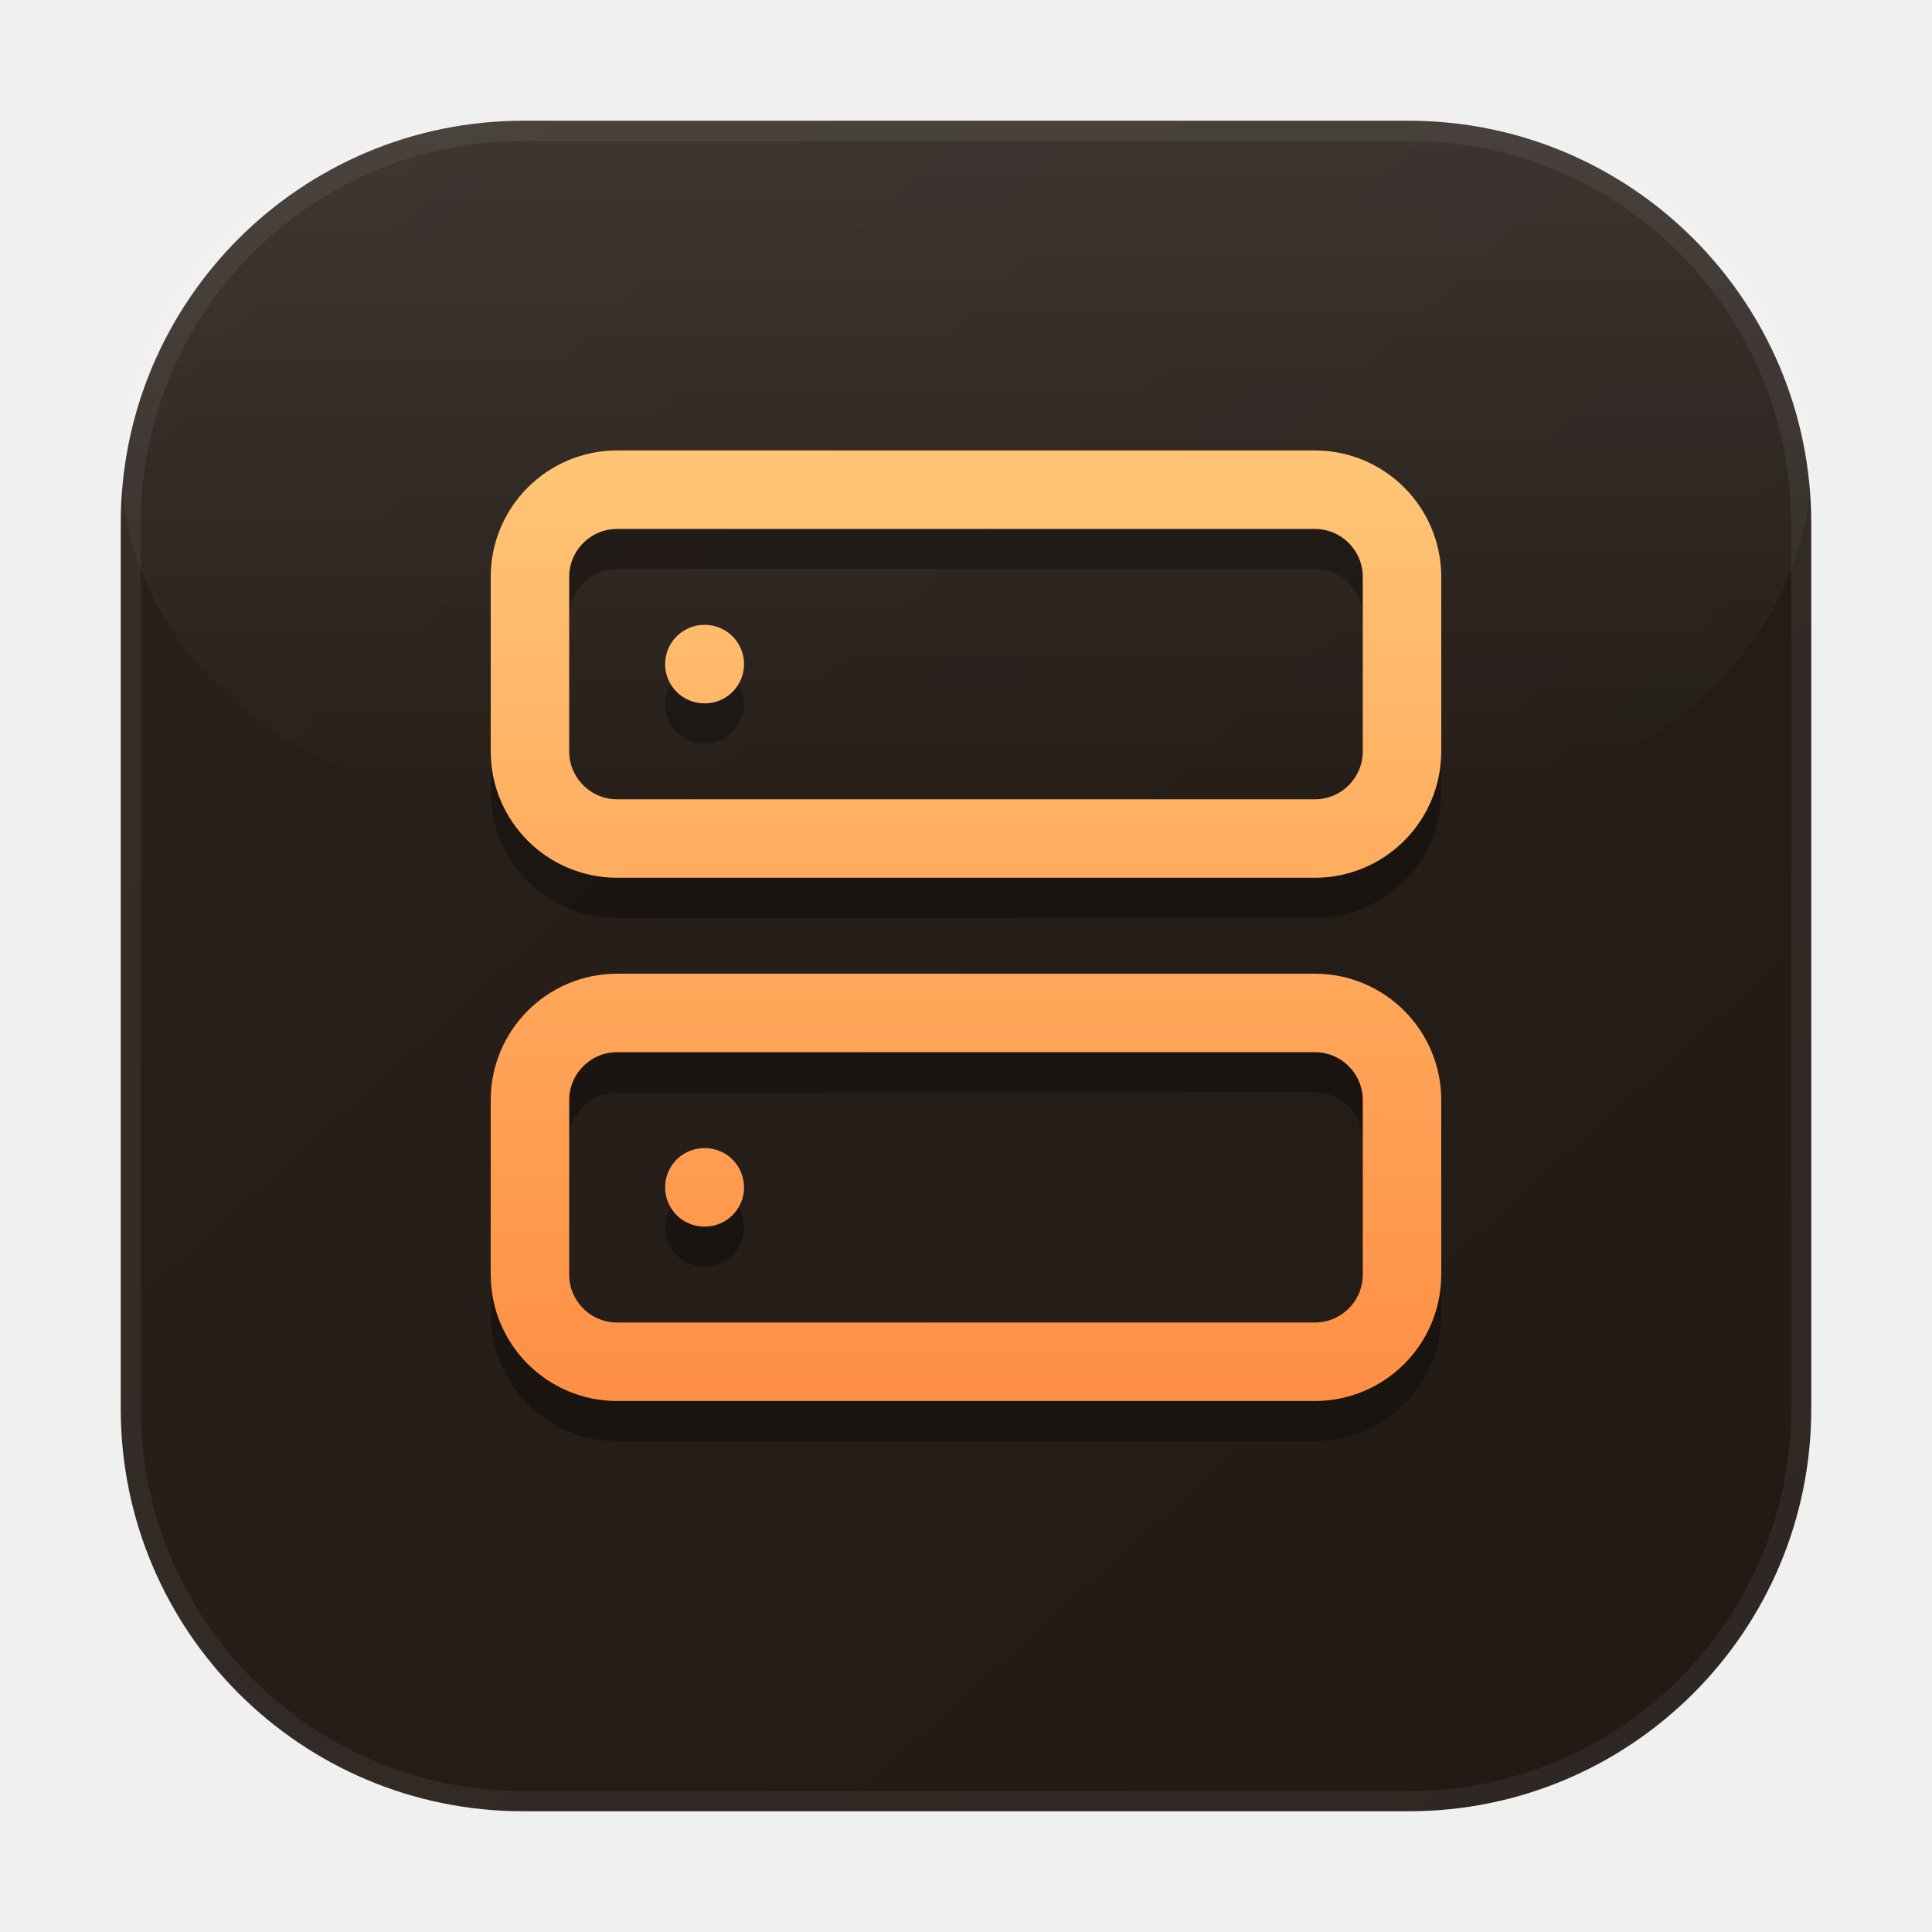
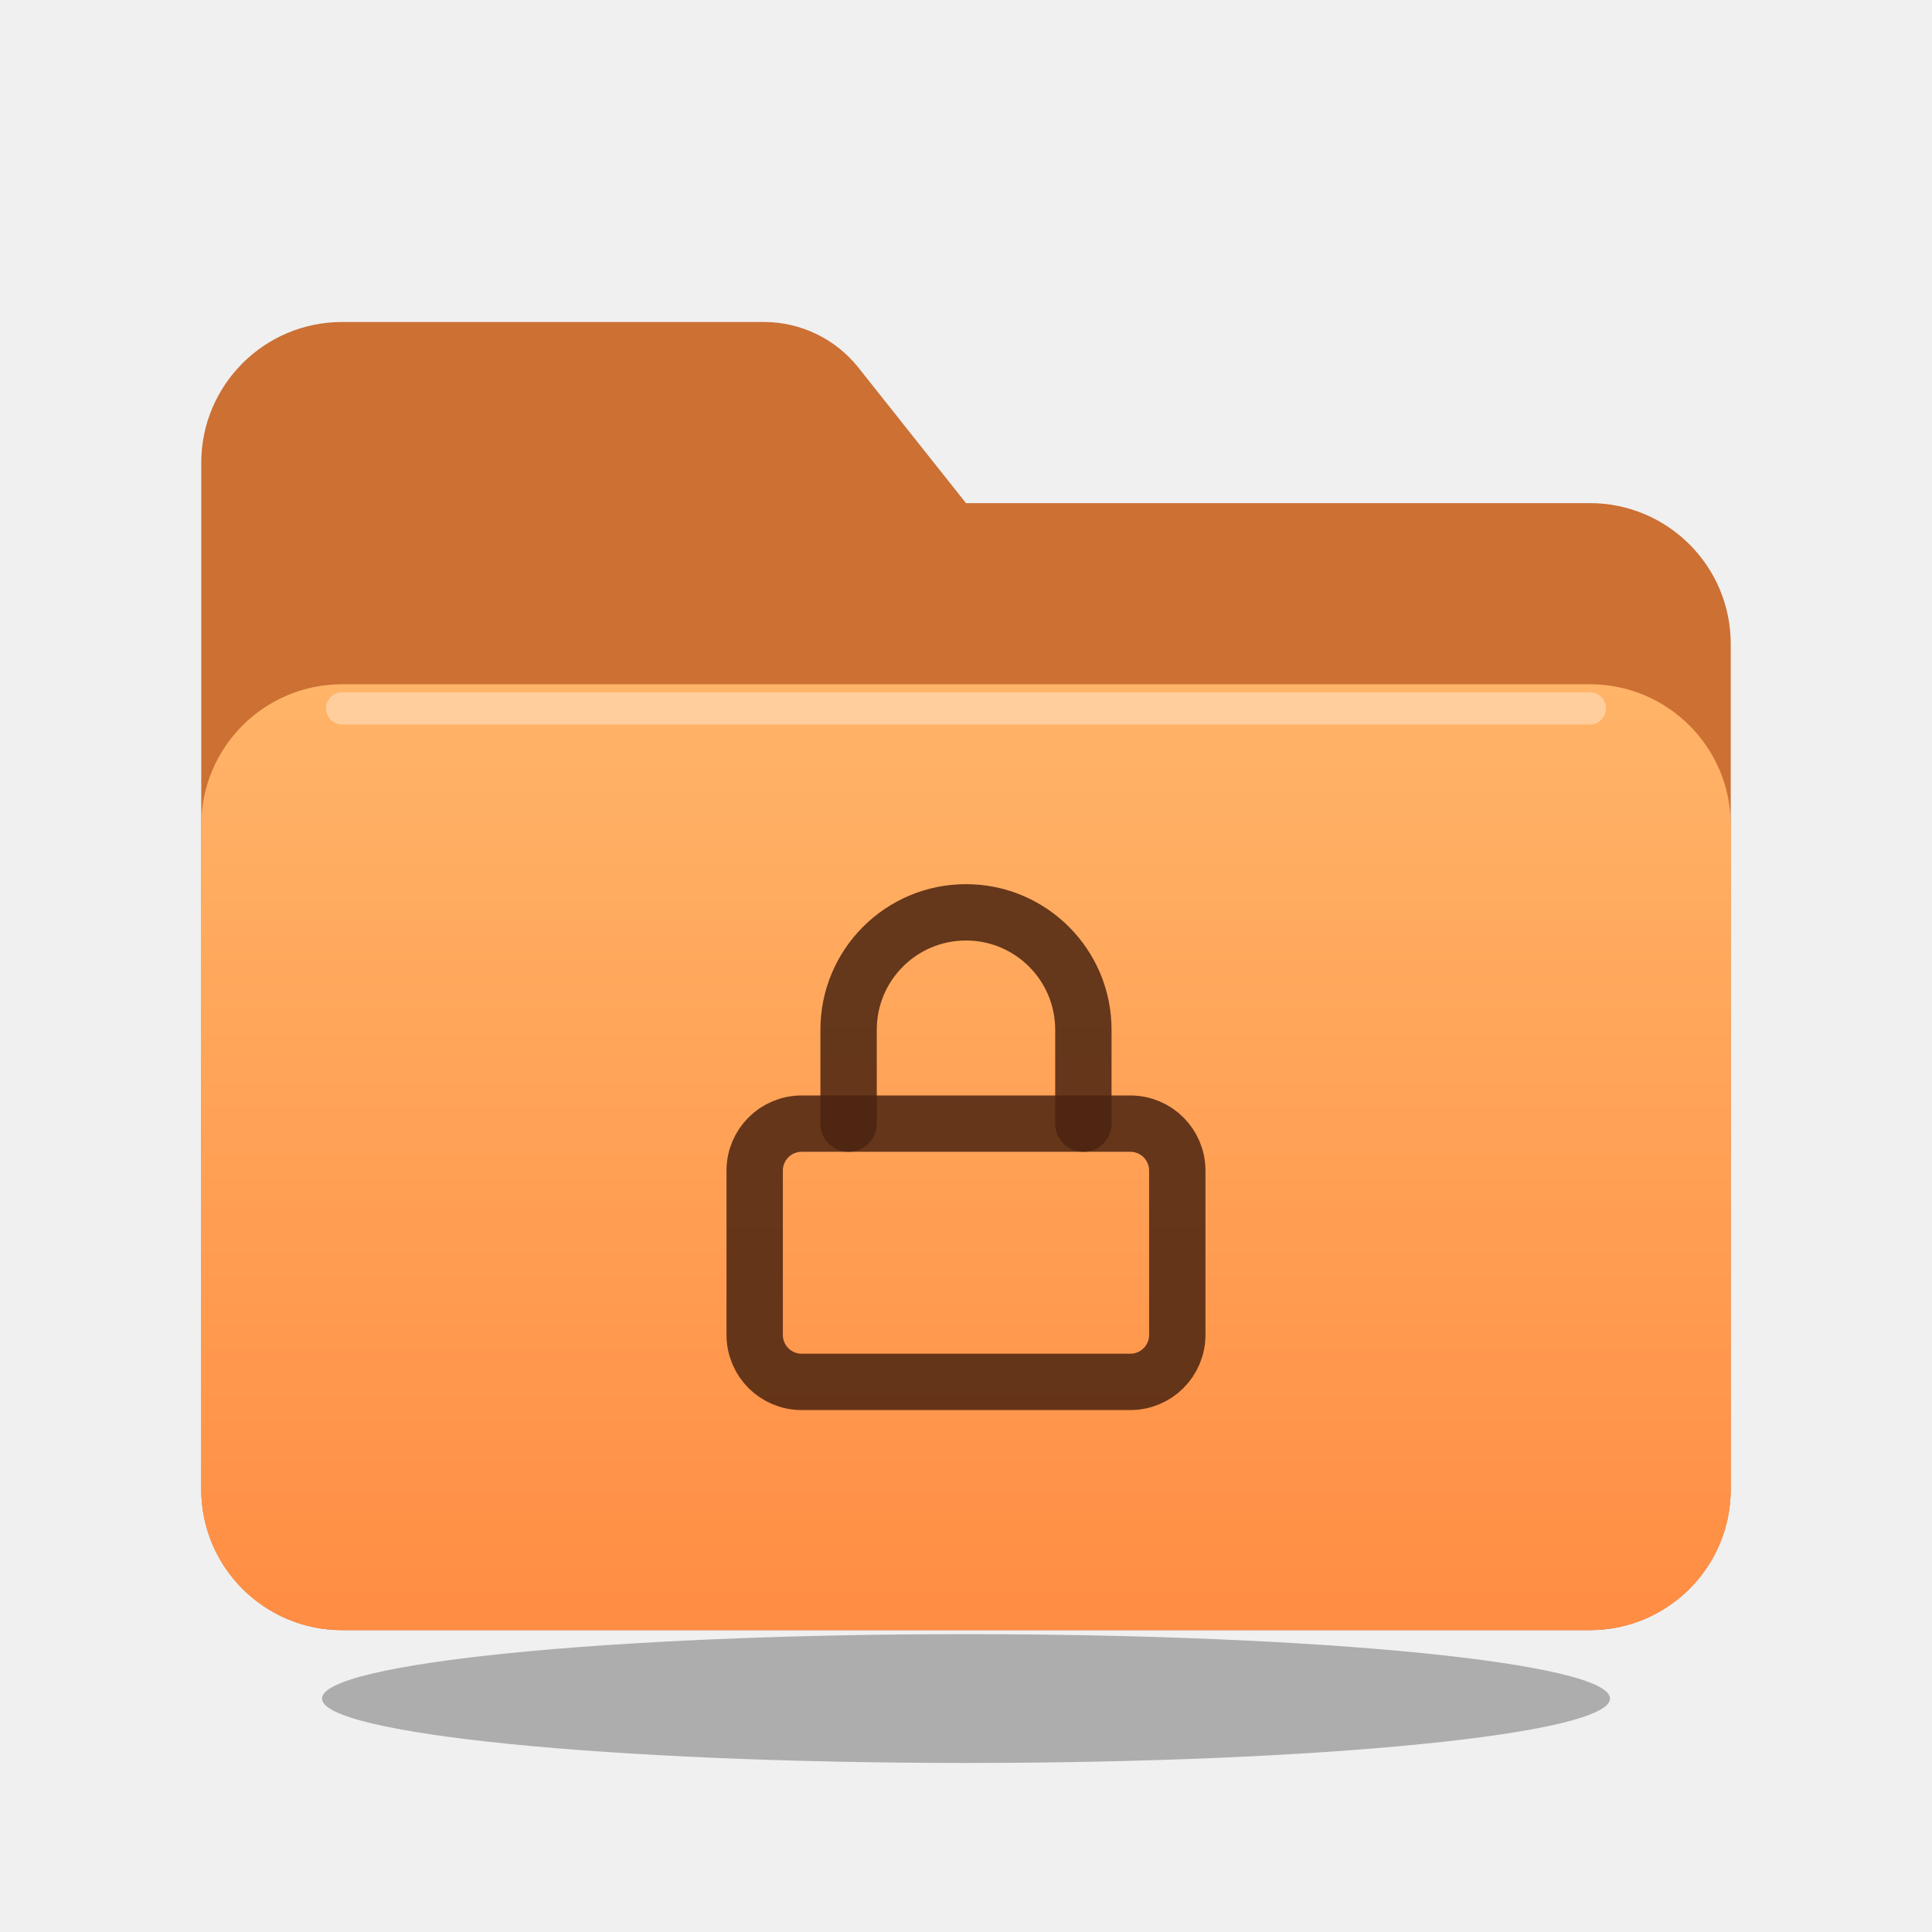
<svg xmlns="http://www.w3.org/2000/svg" viewBox="0 0 48 48" width="48" height="48">
  <defs>
-     <linearGradient id="bgp5" x1="6" y1="4" x2="42" y2="44" gradientUnits="userSpaceOnUse">
+     <linearGradient id="bgh79749" x1="6" y1="4" x2="42" y2="44" gradientUnits="userSpaceOnUse">
      <stop offset="0" stop-color="#2a211b" />
      <stop offset="1" stop-color="#211a15" />
    </linearGradient>
-     <linearGradient id="shp5" x1="24" y1="3" x2="24" y2="20" gradientUnits="userSpaceOnUse">
+     <linearGradient id="shh79749" x1="24" y1="3" x2="24" y2="20" gradientUnits="userSpaceOnUse">
      <stop offset="0" stop-color="#ffffff" stop-opacity="0.1" />
      <stop offset="1" stop-color="#ffffff" stop-opacity="0" />
    </linearGradient>
-     <linearGradient id="glp5" x1="0" y1="0" x2="0" y2="24" gradientUnits="userSpaceOnUse">
+     <linearGradient id="glh79749" x1="0" y1="0" x2="0" y2="24" gradientUnits="userSpaceOnUse">
      <stop offset="0" stop-color="#ffc878" />
      <stop offset="1" stop-color="#ff8c42" />
    </linearGradient>
-     <linearGradient id="gbp5" x1="0" y1="0" x2="0" y2="1">
+     <linearGradient id="gbh79749" x1="0" y1="0" x2="0" y2="1">
      <stop offset="0" stop-color="#ffc878" />
      <stop offset="1" stop-color="#ff8c42" />
    </linearGradient>
-     <linearGradient id="fop5" x1="0" y1="17" x2="0" y2="41" gradientUnits="userSpaceOnUse">
+     <linearGradient id="foh79749" x1="0" y1="17" x2="0" y2="41" gradientUnits="userSpaceOnUse">
      <stop offset="0" stop-color="#ffb468" />
      <stop offset="1" stop-color="#ff8c42" />
    </linearGradient>
-     <linearGradient id="pgp5" x1="8" y1="5" x2="40" y2="44" gradientUnits="userSpaceOnUse">
+     <linearGradient id="pgh79749" x1="8" y1="5" x2="40" y2="44" gradientUnits="userSpaceOnUse">
      <stop offset="0" stop-color="#2a211b" />
      <stop offset="1" stop-color="#1c1511" />
    </linearGradient>
  </defs>
-   <rect x="3" y="3" width="42" height="42" rx="10" fill="url(#bgp5)" />
-   <rect x="3" y="3" width="42" height="17" rx="10" fill="url(#shp5)" />
-   <rect x="3.25" y="3.25" width="41.5" height="41.5" rx="9.75" fill="none" stroke="#ffffff" stroke-opacity="0.06" stroke-width="0.5" />
-   <g transform="translate(11 11) scale(1.0833)" fill="none" stroke-linecap="round" stroke-linejoin="round" stroke-width="1.8" stroke="#000000" opacity="0.3">
-     <rect width="20" height="8" x="2" y="2" rx="2" ry="2" />
-     <rect width="20" height="8" x="2" y="14" rx="2" ry="2" />
-     <line x1="6" x2="6.01" y1="6" y2="6" />
-     <line x1="6" x2="6.01" y1="18" y2="18" />
-   </g>
-   <g transform="translate(11 10) scale(1.0833)" fill="none" stroke-linecap="round" stroke-linejoin="round" stroke-width="1.8" stroke="url(#glp5)">
-     <rect width="20" height="8" x="2" y="2" rx="2" ry="2" />
-     <rect width="20" height="8" x="2" y="14" rx="2" ry="2" />
-     <line x1="6" x2="6.01" y1="6" y2="6" />
-     <line x1="6" x2="6.01" y1="18" y2="18" />
+   <ellipse cx="24" cy="42.2" rx="16" ry="1.6" fill="#000" opacity="0.28" />
+   <path d="M5 11.5A3.5 3.5 0 0 1 8.5 8H19a3 3 0 0 1 2.3 1.1L24 12.5h15.5A3.5 3.5 0 0 1 43 16v21a3.5 3.5 0 0 1-3.5 3.5h-31A3.5 3.5 0 0 1 5 37z" fill="#cc7034" />
+   <path d="M5 20.5A3.5 3.5 0 0 1 8.5 17h31a3.5 3.5 0 0 1 3.5 3.5v16.5a3.5 3.5 0 0 1-3.5 3.5h-31A3.5 3.5 0 0 1 5 37z" fill="url(#foh79749)" />
+   <path d="M8.5 17.6h31" stroke="#ffffff" stroke-opacity="0.35" stroke-width="0.8" stroke-linecap="round" />
+   <g transform="translate(17 21.5) scale(0.5833)" fill="none" stroke-linecap="round" stroke-linejoin="round" stroke-width="2.4" stroke="#4a2410" stroke-opacity="0.85">
+     <rect width="18" height="11" x="3" y="11" rx="2" ry="2" />
+     <path d="M7 11V7a5 5 0 0 1 10 0v4" />
  </g>
</svg>
